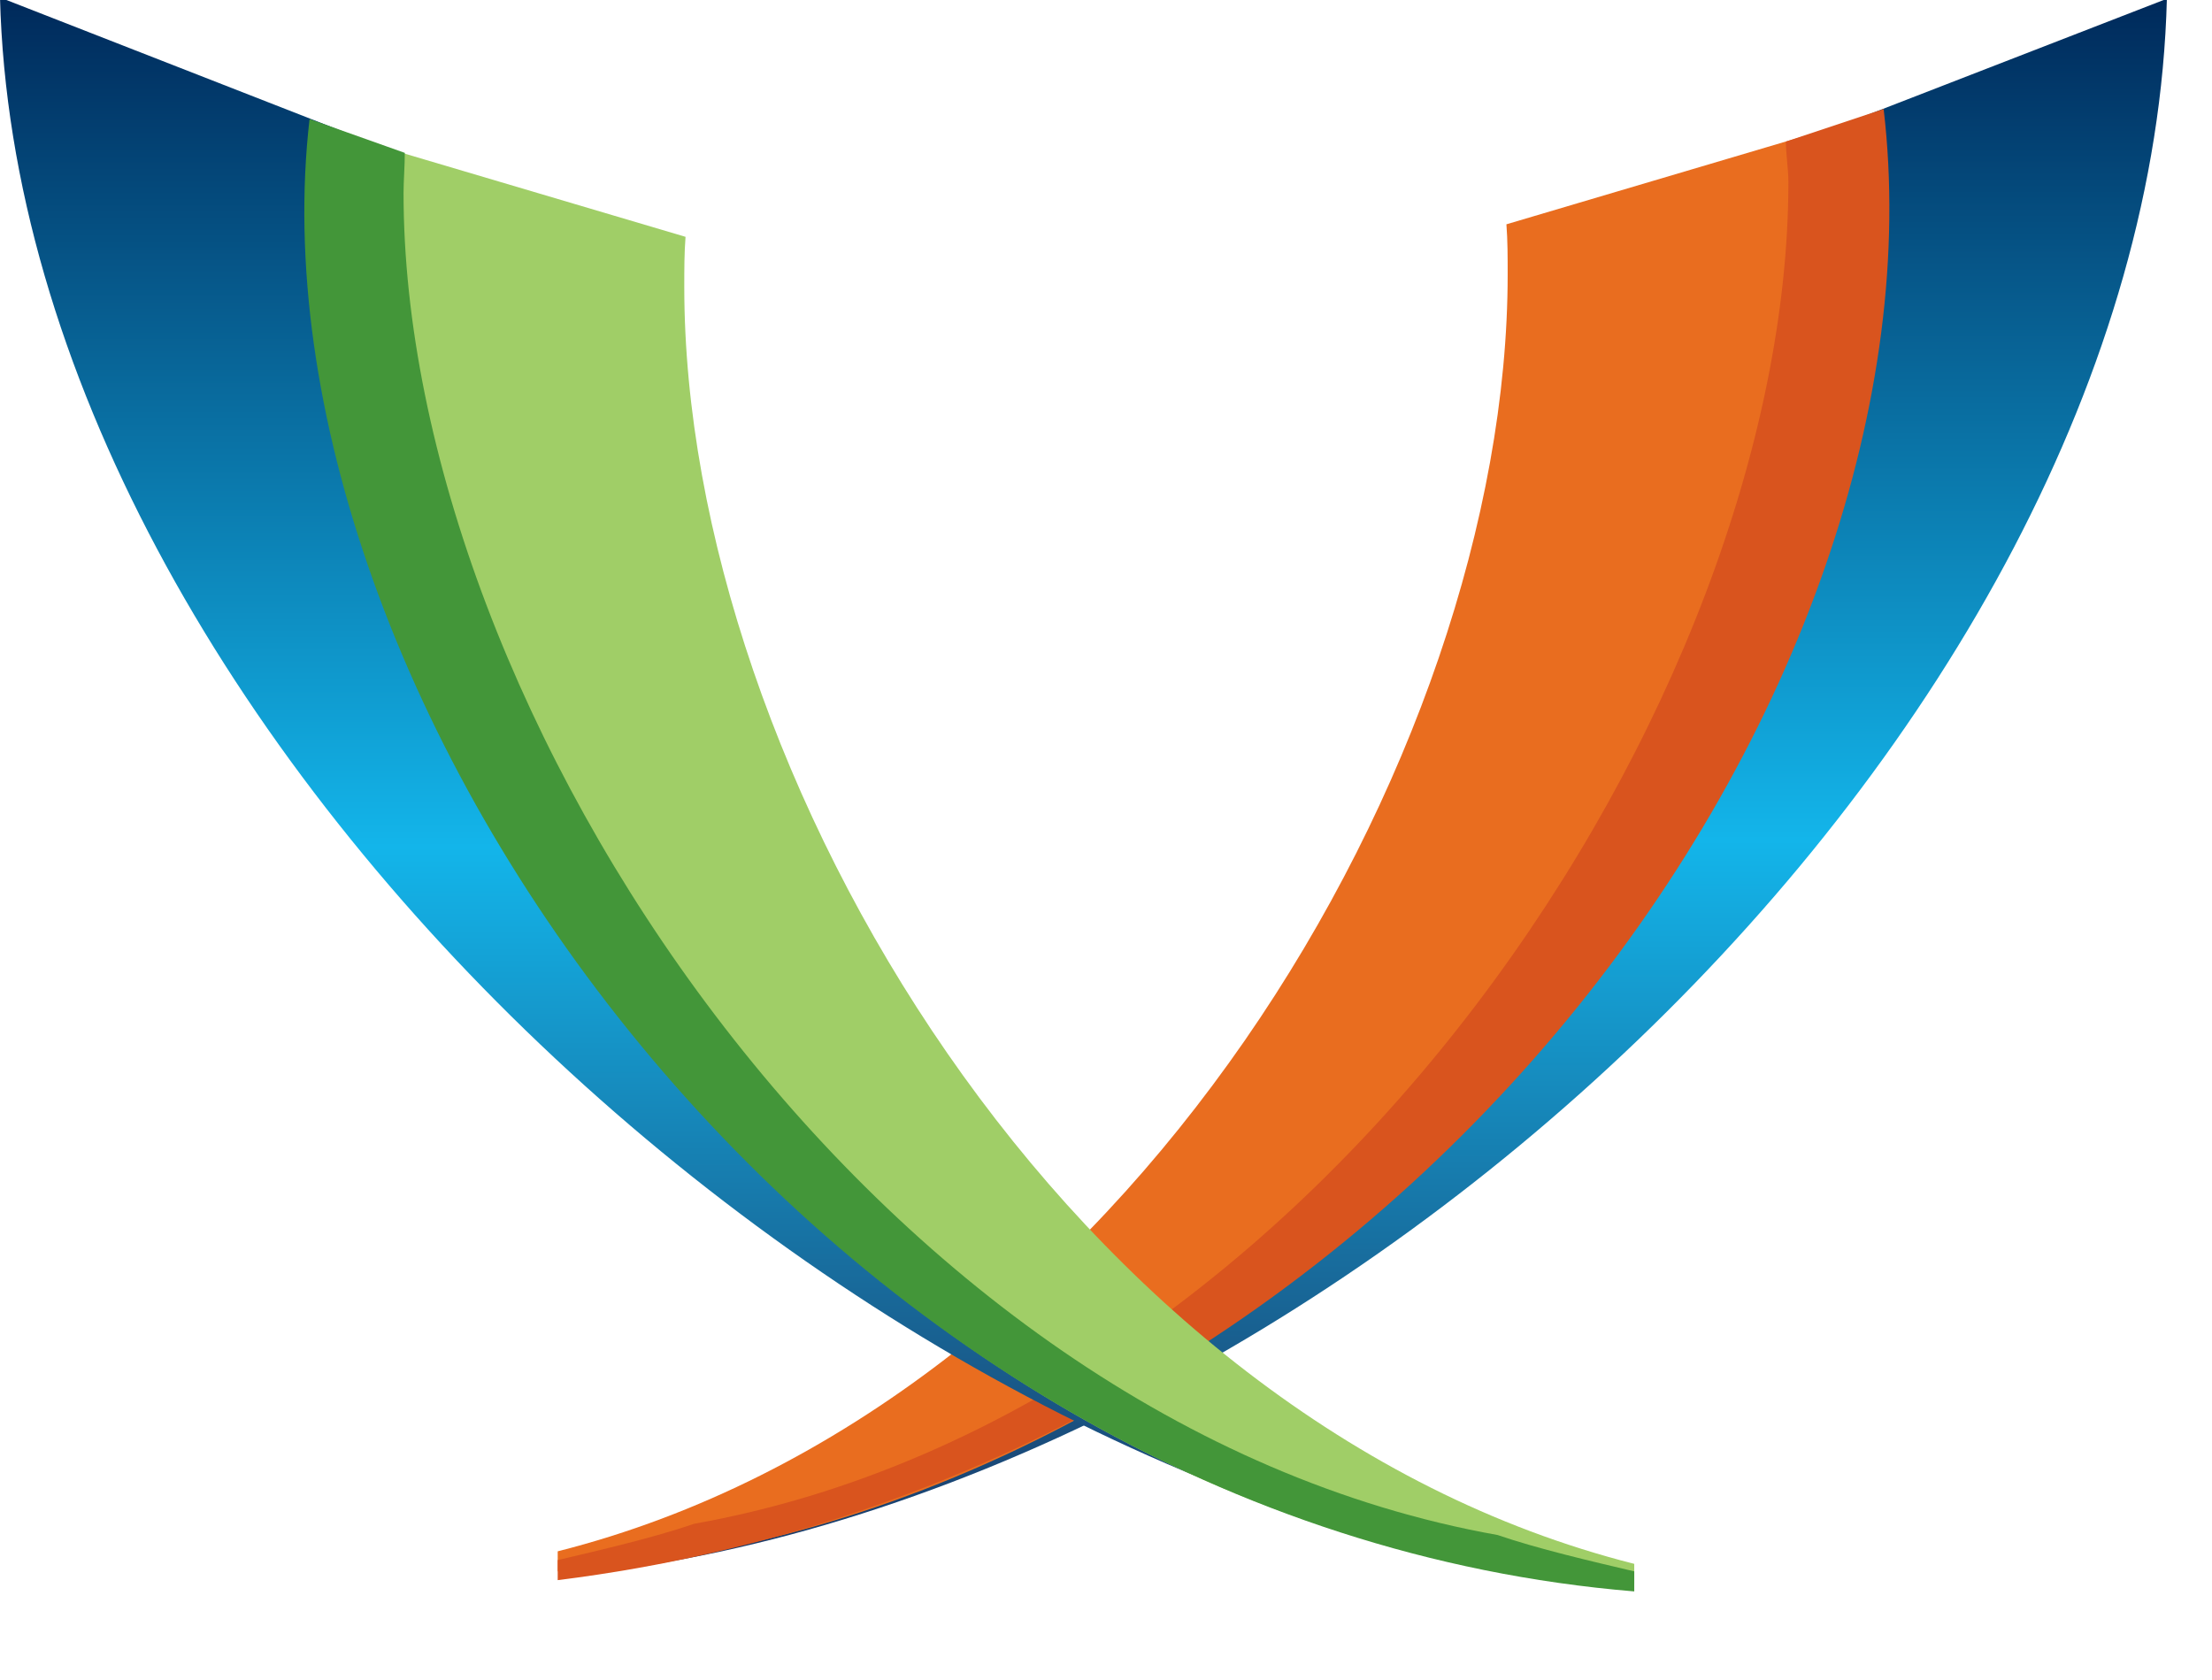
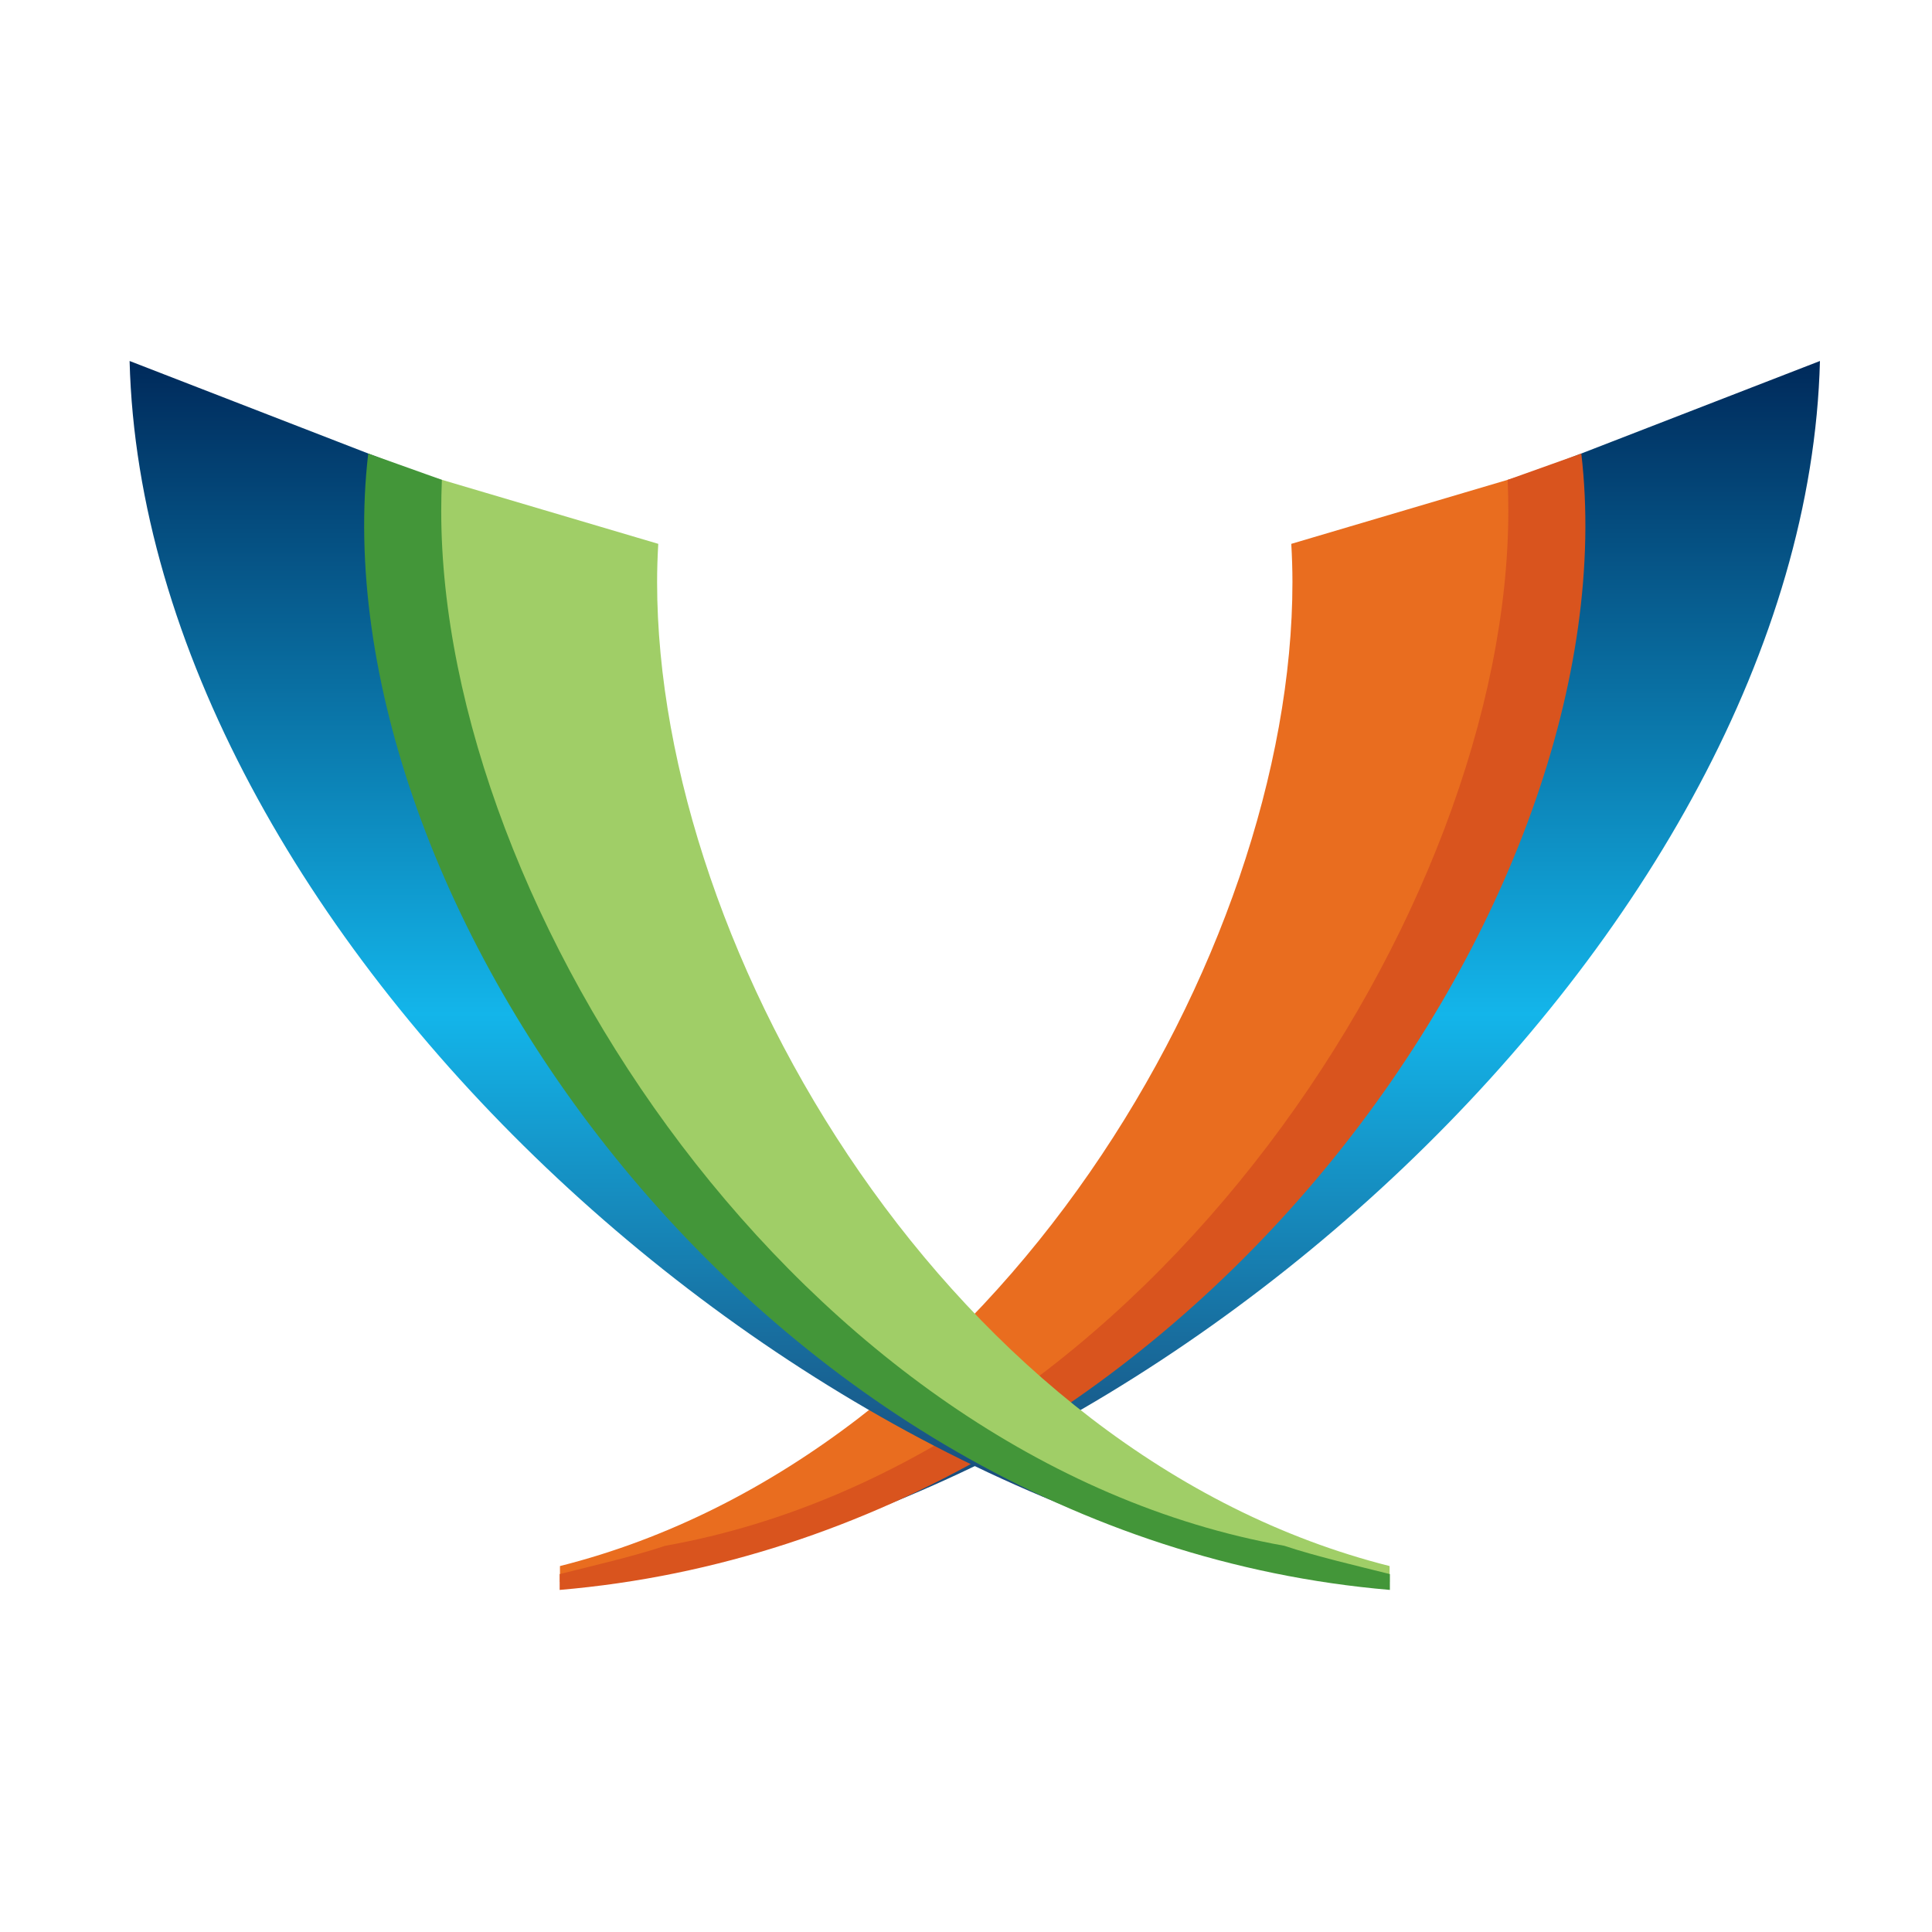
- <svg xmlns="http://www.w3.org/2000/svg" version="1.1" id="Layer_1" x="0px" y="0px" viewBox="-3277 648.6 176.5 134" enable-background="new -3277 648.6 176.5 134" xml:space="preserve">
-   <linearGradient id="SVGID_1_" gradientUnits="userSpaceOnUse" x1="-5084.277" y1="706.717" x2="-5084.277" y2="832.567" gradientTransform="matrix(1 0 0 -1 1916.141 1481.145)">
-     <stop offset="1.100000e-02" style="stop-color:#1B3967" />
-     <stop offset="0.467" style="stop-color:#13B5EA" />
-     <stop offset="0.995" style="stop-color:#002B5C" />
+ <svg xmlns="http://www.w3.org/2000/svg" version="1.1" xml:space="preserve" viewBox="0 0 200 200" width="200px" height="200px" x="0px" y="0px" enable-background="new 0 0 200 200">
+   <linearGradient id="SVGID_right_" y2="1.279e-13" gradientUnits="userSpaceOnUse" x2="-1073.2" gradientTransform="translate(1196.604,37.36898)" y1="126.85" x1="-1073.2">
+     <stop stop-color="#1b3967" offset=".011" />
+     <stop stop-color="#13b5ea" offset=".467" />
+     <stop stop-color="#002b5c" offset=".995" />
  </linearGradient>
-   <path fill="url(#SVGID_1_)" d="M-3140.7,662.7c0.1,1.3-1.8,1-1.8,2.3c0,38.6-44.7,96.8-89.8,108.2v1.2  c60-5.5,126.7-66.8,128.2-125.9L-3140.7,662.7L-3140.7,662.7z" />
-   <path fill="#E96D1F" d="M-3156.8,666.5c0.1,1.3,0.1,2.6,0.1,4c0,38.6-30.7,90.5-75.8,101.9v1.6c59.1-3.8,105.8-63,105.8-109.2  c0-2.4-0.1-4.7-0.4-7.1L-3156.8,666.5L-3156.8,666.5z" />
-   <path fill="#D9541E" d="M-3126.7,657.3l-7.8,2.6c0,1,0.2,2.2,0.2,3.2c0,41.2-37.3,98.2-87.3,107.1c-3.2,1.1-7.5,2.1-10.9,2.9v1.6  C-3164.2,766.2-3121.3,703.1-3126.7,657.3L-3126.7,657.3z" />
-   <linearGradient id="SVGID_2_" gradientUnits="userSpaceOnUse" x1="-10904.185" y1="705.72" x2="-10904.185" y2="832.57" gradientTransform="matrix(-1 0 0 -1 -14116.325 1481.145)">
-     <stop offset="1.100000e-02" style="stop-color:#1B3967" />
-     <stop offset="0.467" style="stop-color:#13B5EA" />
-     <stop offset="0.995" style="stop-color:#002B5C" />
+   <linearGradient id="SVGID_left_" y2="1.279e-13" gradientUnits="userSpaceOnUse" x2="-1073.2" gradientTransform="matrix(-1,0,0,1,-994.788,37.36798)" y1="126.85" x1="-1073.2">
+     <stop stop-color="#1b3967" offset=".011" />
+     <stop stop-color="#13b5ea" offset=".467" />
+     <stop stop-color="#002b5c" offset=".995" />
  </linearGradient>
-   <path fill="url(#SVGID_2_)" d="M-3240.4,662.7c-0.1,1.3,1.8,1,1.8,2.3c0,38.6,46.6,97.4,91.7,108.7v1.6  c-60-5.5-128.6-67.8-130.1-126.9L-3240.4,662.7L-3240.4,662.7z" />
-   <path fill="#A0CE67" d="M-3222.3,667.5c-0.1,1.3-0.1,2.6-0.1,4c0,38.6,30.7,90.5,75.8,101.9v1.6c-59-2.8-105.8-63-105.8-109.2  c0-2.4,0.1-4.7,0.4-7.1L-3222.3,667.5L-3222.3,667.5z" />
-   <path fill="#439639" d="M-3252.3,658.1l7.6,2.7c0,1-0.1,2.3-0.1,3.2c0,41.2,37.3,98.2,87.3,107.1c3.2,1.1,7.5,2.1,10.9,2.9v1.6  C-3211.8,770.2-3257.6,703.9-3252.3,658.1L-3252.3,658.1z" />
+   <path d="m 151.805,51.558 c 0.077,1.313 -1.787,0.968 -1.787,2.293 0,38.551 -46.558,97.366 -91.688,108.73 v 1.639 C 118.283,158.7 186.89,96.42 188.4,37.37 l -36.599,14.189 z" style="fill:url(#SVGID_right_)" />
+   <path d="m 133.673,56.301 c 0.076,1.313 0.12,2.63 0.12,3.957 0,38.551 -30.699,90.497 -75.827,101.86 v 1.639 c 59.044,-2.79 105.81,-63.024 105.81,-109.2 0,-2.375 -0.128,-4.729 -0.371,-7.056 l -29.73,8.798 z" style="fill:#e96d1f" />
+   <path d="m 163.691,46.952 -7.617,2.722 c 0.041,0.962 0.066,2.254 0.066,3.225 0,41.219 -37.271,98.204 -87.272,107.12 -3.245,1.088 -7.538,2.077 -10.932,2.931 v 1.638 C 123.19,159.028 169.036,92.722 163.696,46.948 Z" style="fill:#d9541e" />
+   <path d="m 50.011,51.557 c -0.077,1.313 1.787,0.968 1.787,2.293 0,38.551 46.558,97.366 91.688,108.73 v 1.639 C 83.533,158.699 14.926,96.419 13.416,37.369 l 36.599,14.189 z" style="fill:url(#SVGID_left_)" />
+   <path d="m 68.143,56.3 c -0.076,1.313 -0.12,2.63 -0.12,3.957 0,38.551 30.699,90.497 75.827,101.86 v 1.639 C 84.806,160.966 38.04,100.732 38.04,54.556 c 0,-2.375 0.128,-4.729 0.371,-7.056 l 29.73,8.798 z" style="fill:#a0ce67" />
+   <path d="m 38.125,46.951 7.617,2.722 c -0.041,0.962 -0.066,2.254 -0.066,3.225 0,41.219 37.271,98.204 87.272,107.12 3.245,1.088 7.538,2.077 10.932,2.931 v 1.638 C 78.626,159.027 32.78,92.721 38.12,46.947 Z" style="fill:#439639" />
</svg>
